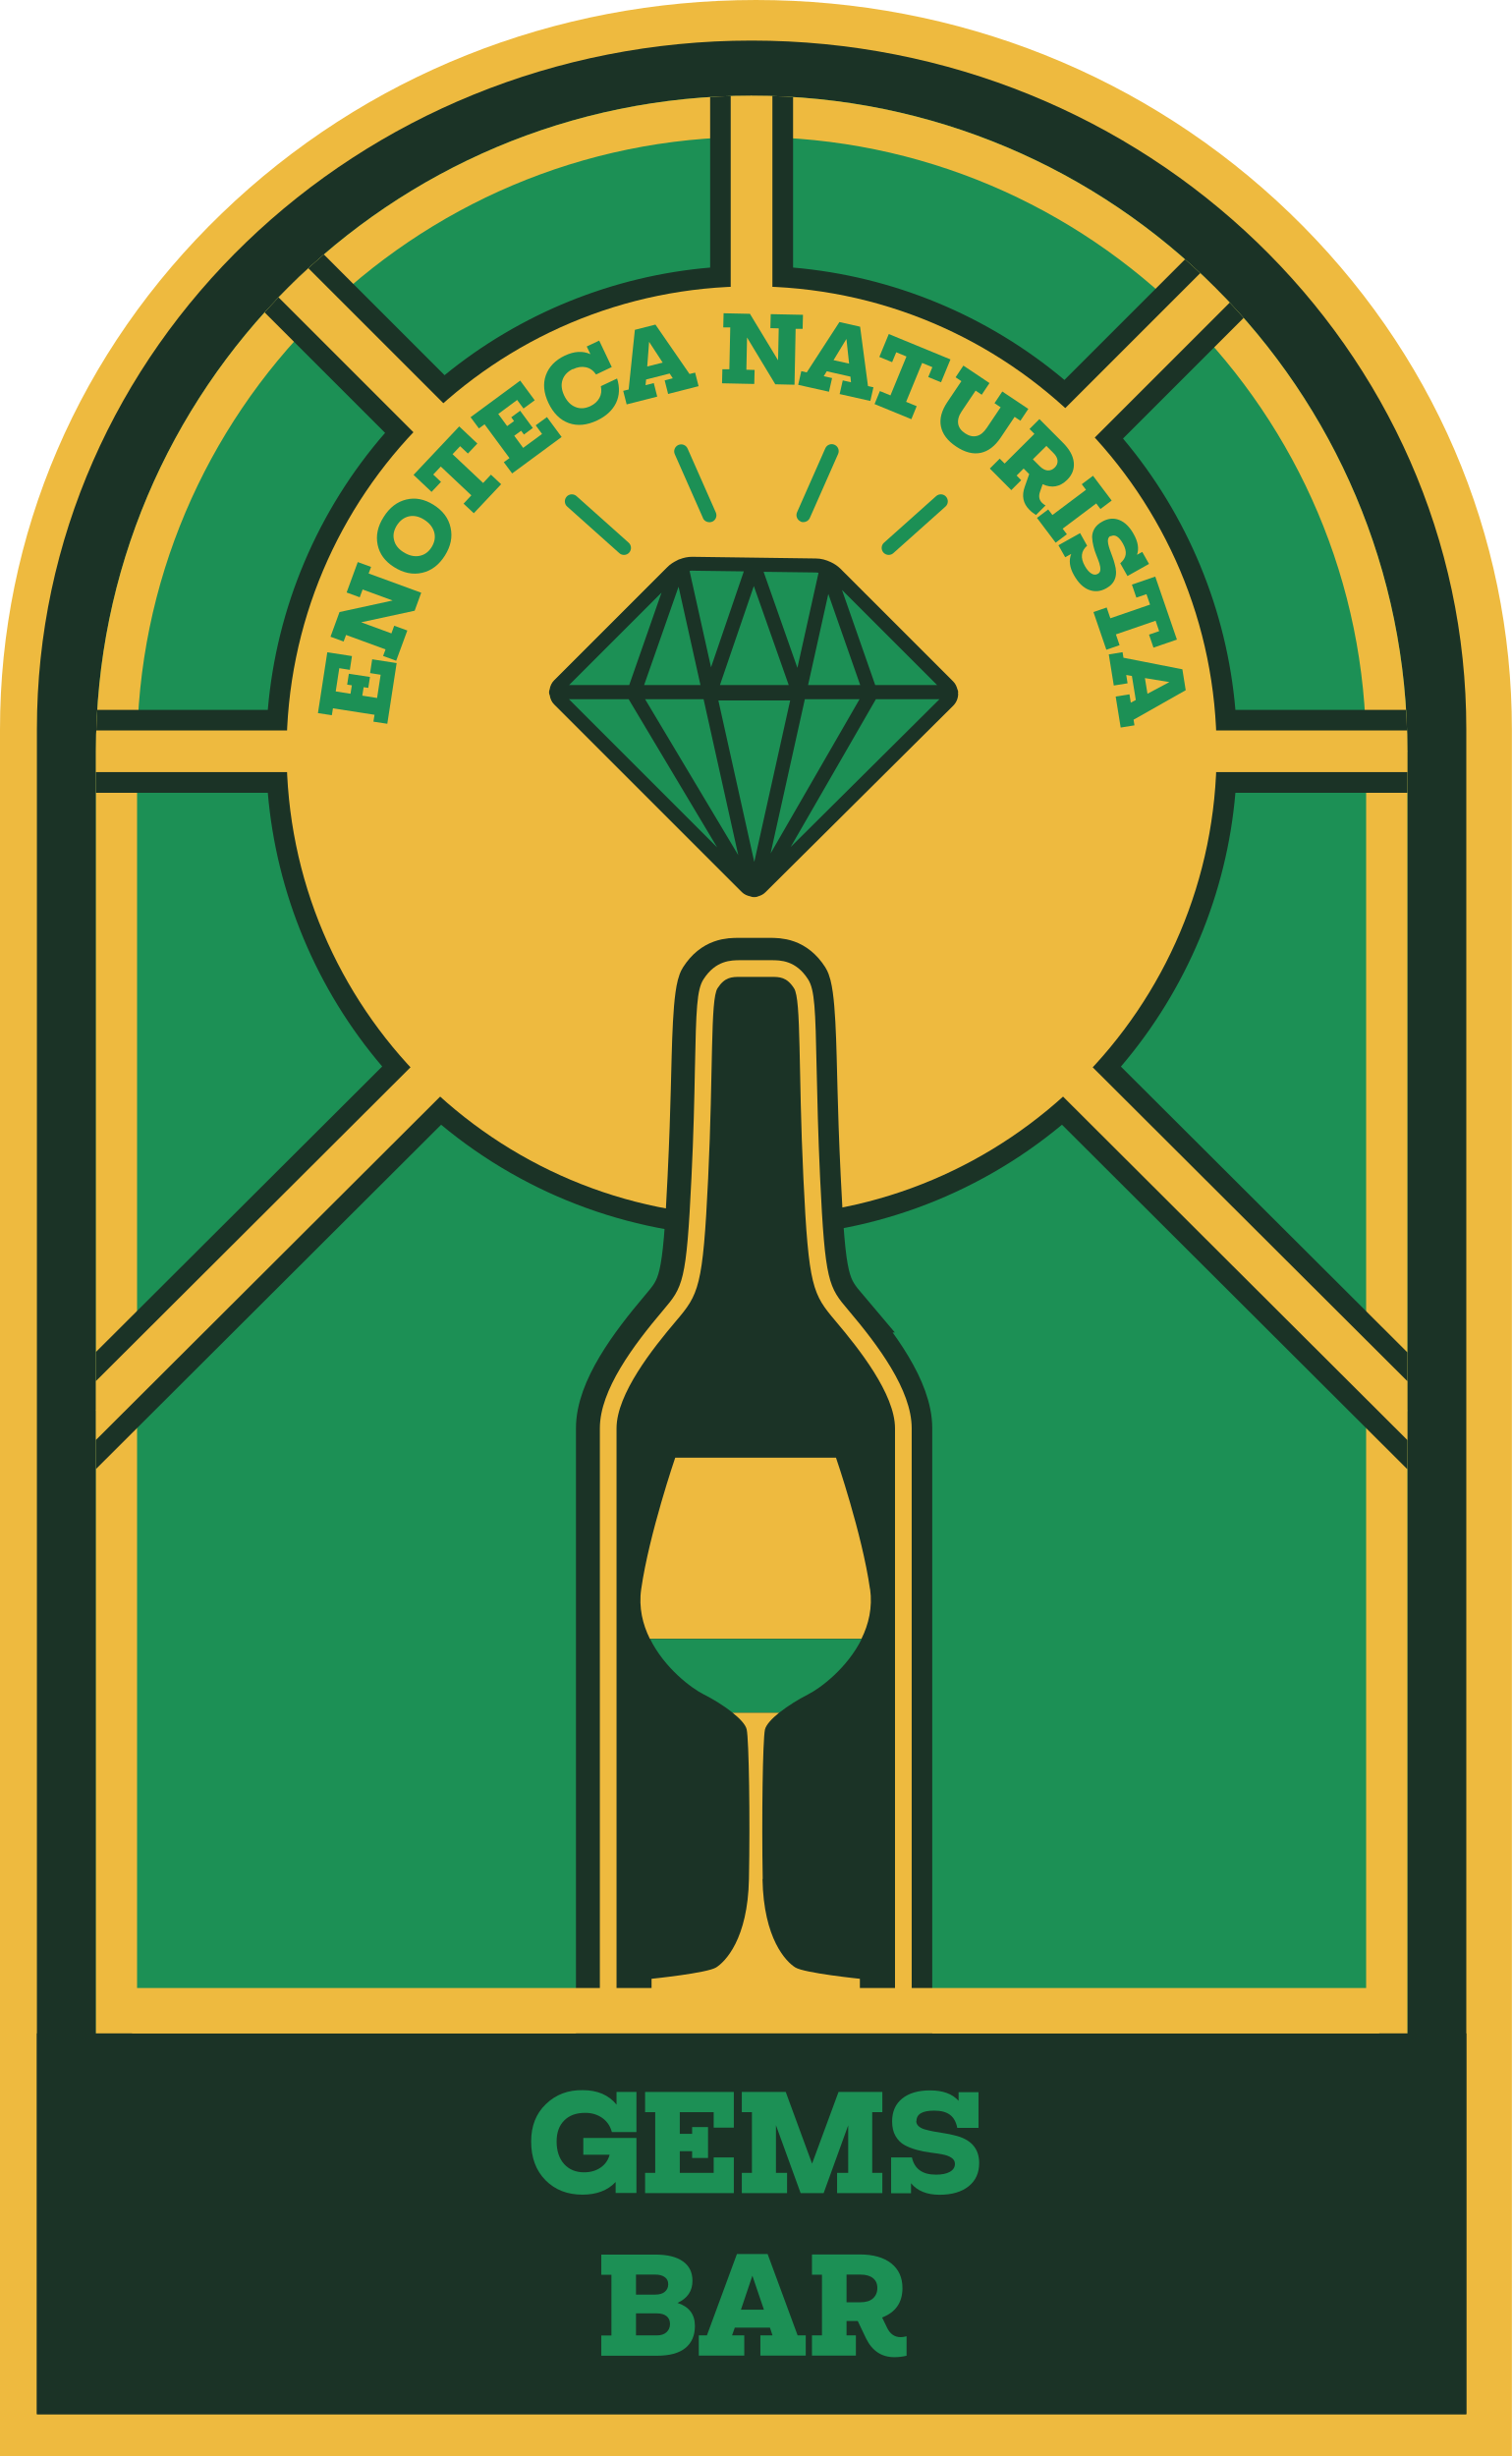
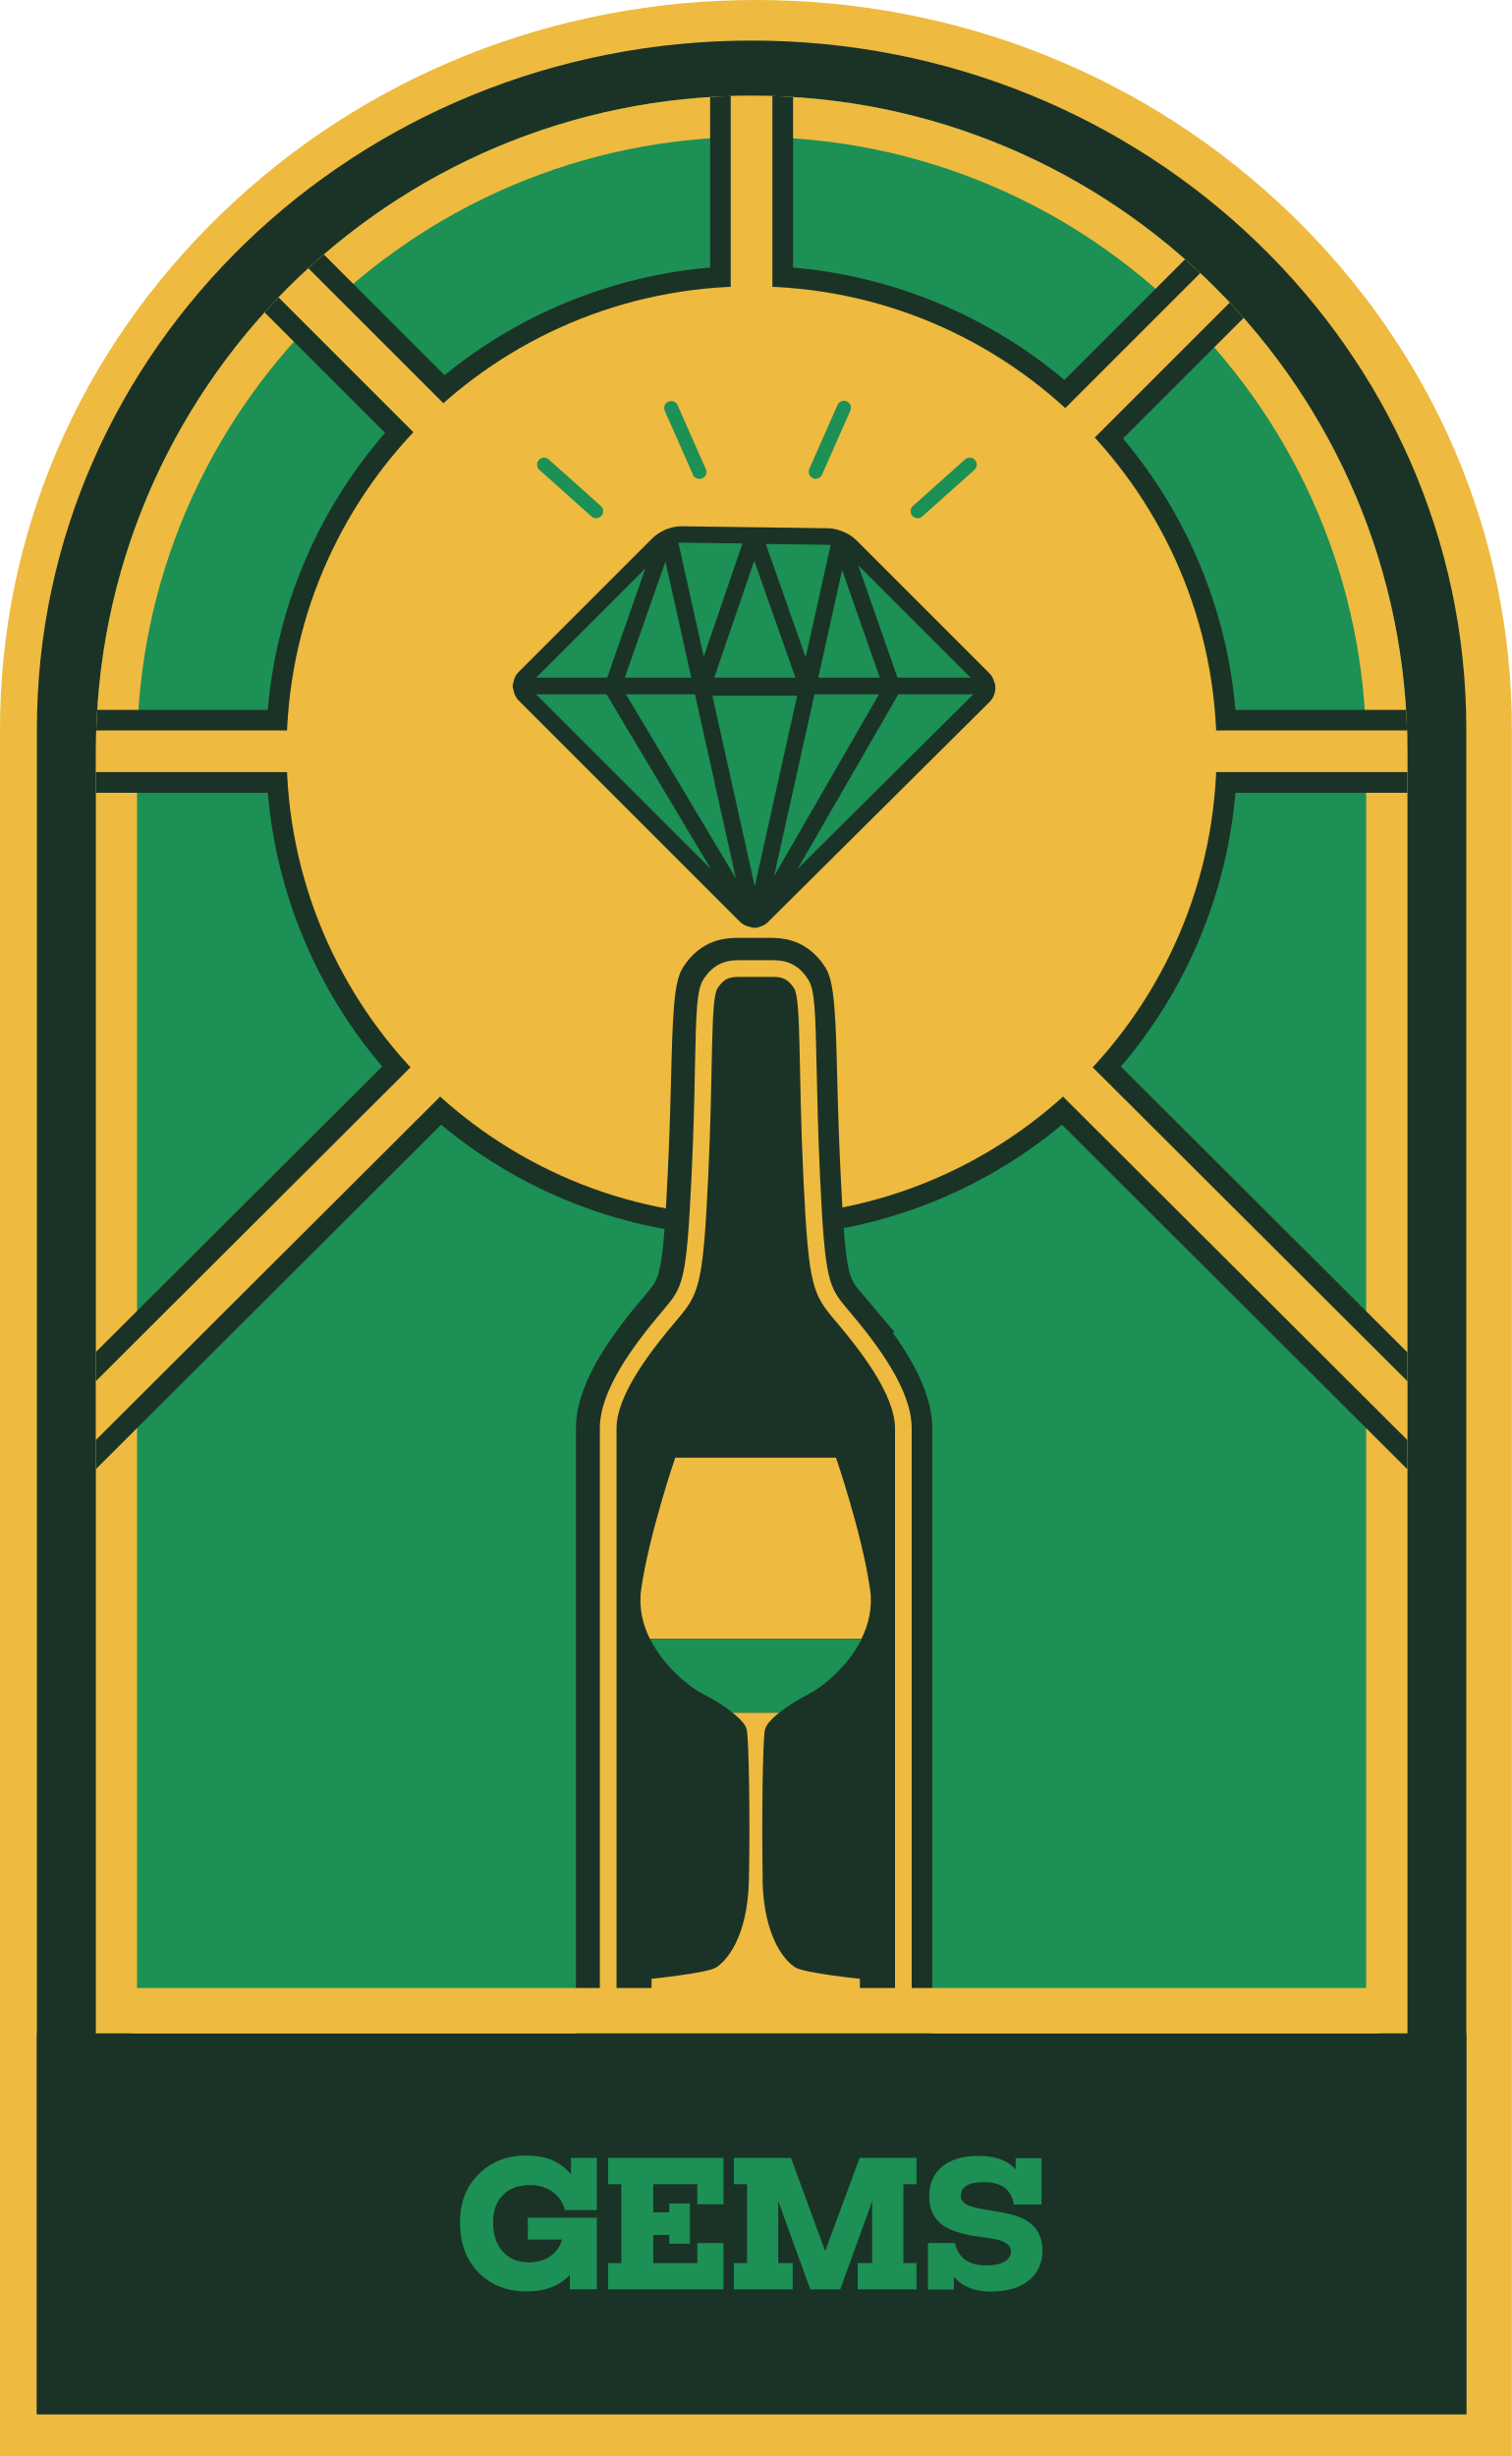
<svg xmlns="http://www.w3.org/2000/svg" width="135.99" height="220.94" id="Laag_1" data-name="Laag 1" viewBox="0 0 135.99 220.94">
  <defs>
    <style>
      .cls-1 {
        fill: none;
      }

      .cls-2 {
        fill: #1c9055;
      }

      .cls-3 {
        fill: #eeba3f;
      }

      .cls-4, .cls-5 {
        fill: #1B3326;
      }

      .cls-6 {
        clip-path: url(#clippath);
      }

      .cls-5 {
        stroke: #1B3326;
        stroke-miterlimit: 10;
        stroke-width: 4px;
      }
    </style>
    <clipPath id="clippath">
      <path class="cls-1" d="M67.61,8.61c-32.58,0-58.98,26.41-58.98,58.98v144.38h117.97V67.59c0-32.58-26.41-58.98-58.98-58.98Z" />
    </clipPath>
  </defs>
  <path class="cls-3" d="M135.99,220.94H0V65.64C0,48.08,7.09,31.58,19.97,19.18,32.8,6.81,49.86,0,68,0s35.19,6.81,48.03,19.18c12.87,12.4,19.97,28.9,19.97,46.46v155.3ZM7.41,213.53h121.17V65.64c0-32.11-27.18-58.23-60.59-58.23S7.41,33.53,7.41,65.64v147.89Z" />
  <path class="cls-4" d="M67.61,3.65C32.1,3.65,3.32,31.38,3.32,65.58v151.6h128.58V65.58c0-34.2-28.78-61.93-64.29-61.93Z" />
  <g class="cls-6">
    <path class="cls-2" d="M67.61,8.61c-32.58,0-58.98,26.41-58.98,58.98v144.38h117.97V67.59c0-32.58-26.41-58.98-58.98-58.98Z" />
    <path class="cls-3" d="M130.3,186.72l-125.38-.25v-118.88c0-16.74,6.52-32.49,18.36-44.33,11.84-11.84,27.58-18.36,44.33-18.36s32.49,6.52,44.33,18.36c11.84,11.84,18.36,27.58,18.36,44.33v119.13ZM12.33,179.08l110.56.22v-111.7c0-30.48-24.8-55.28-55.28-55.28S12.33,37.11,12.33,67.59v111.48Z" />
    <path class="cls-4" d="M132.53,138.09l-37-36.91c-7.84,6.52-17.68,10.09-27.92,10.09s-20.09-3.57-27.93-10.09L5.69,135.09l-5.27-5.28,33.96-33.87c-5.91-6.93-9.52-15.56-10.29-24.62H5.52v-7.46h18.57c.78-9.21,4.48-17.94,10.55-24.92l-17.35-17.35,5.27-5.27,17.43,17.43c6.79-5.55,15.16-8.94,23.89-9.68V-1.19h7.46v25.26c8.97.77,17.52,4.31,24.41,10.11l17.86-17.86,5.27,5.27-17.86,17.86c5.8,6.89,9.35,15.44,10.11,24.41h19.88v7.46h-19.88c-.77,9.07-4.38,17.69-10.3,24.63l36.96,36.87-5.27,5.28ZM95.68,96.11l36.84,36.75.03-.03-36.84-36.75,1.21-1.31c6.43-6.93,10.2-15.95,10.61-25.38l.08-1.77h19.68v-.05h-19.68l-.08-1.77c-.41-9.33-4.12-18.27-10.43-25.18l-1.2-1.31,17.72-17.72-.03-.03-17.72,17.72-1.31-1.2c-6.9-6.31-15.84-10.02-25.18-10.43l-1.77-.08V2.51h-.05v25.06l-1.77.08c-9.1.4-17.87,3.95-24.7,10l-1.31,1.16-17.25-17.25-.03.03,17.25,17.25-1.24,1.31c-6.58,6.97-10.44,16.08-10.86,25.65l-.08,1.77H9.22v.05h18.37l.08,1.77c.42,9.43,4.18,18.44,10.61,25.37l1.21,1.31L5.66,129.82l.03.03,33.84-33.75,1.3,1.18c7.35,6.64,16.86,10.29,26.77,10.29s19.42-3.65,26.77-10.29l1.31-1.18Z" />
    <rect class="cls-3" x="65.73" y=".66" width="3.75" height="66.93" />
    <g>
      <rect class="cls-3" x="43.01" y="10.46" width="3.75" height="66.93" transform="translate(-17.91 44.61) rotate(-45)" />
      <rect class="cls-3" x="57.81" y="42.05" width="66.93" height="3.75" transform="translate(-4.33 77.4) rotate(-45)" />
    </g>
    <g>
      <rect class="cls-3" x="98.62" y="53.75" width="3.75" height="94.23" transform="translate(-41.89 100.77) rotate(-45.07)" />
      <rect class="cls-3" x="-8.77" y="97.49" width="89.99" height="3.75" transform="translate(-59.6 54.6) rotate(-44.93)" />
    </g>
    <rect class="cls-3" x="7.37" y="65.71" width="121.79" height="3.75" />
    <path class="cls-3" d="M109.44,67.59c0,23.1-18.73,41.83-41.83,41.83s-41.83-18.73-41.83-41.83,18.73-41.83,41.83-41.83,41.83,18.73,41.83,41.83Z" />
  </g>
  <rect class="cls-4" x="3.32" y="182.92" width="128.58" height="34.26" />
  <g>
-     <path class="cls-2" d="M52.64,190.07c-.81,0-1.44.23-1.89.69-.46.46-.68,1.09-.68,1.9s.22,1.51.67,2.01c.45.5,1.05.75,1.8.75.58,0,1.07-.14,1.48-.42.41-.28.68-.66.82-1.16h-2.37v-1.51h4.78v4.95h-1.87v-.99c-.71.76-1.71,1.14-2.99,1.14-1.35,0-2.46-.43-3.32-1.3-.86-.87-1.29-2.03-1.29-3.48,0-1.39.43-2.51,1.33-3.37.89-.86,2-1.28,3.33-1.25,1.3,0,2.31.43,3.02,1.3v-1.14h1.79v3.61h-2.21c-.14-.54-.43-.96-.86-1.27-.44-.31-.95-.46-1.54-.46Z" />
-     <path class="cls-2" d="M66.01,188.19v3.21h-1.81v-1.39h-3.05v1.95h1.11v-.61h1.43v2.78h-1.43v-.61h-1.11v1.95h3.05v-1.39h1.81v3.21h-7.98v-1.82h.91v-5.46h-.91v-1.82h7.98Z" />
-     <path class="cls-2" d="M79.37,190.01h-.91v5.46h.91v1.82h-4.07v-1.82h1v-4.28l-2.21,6.1h-2.07l-2.22-6.11v4.29h1v1.82h-4.07v-1.82h.91v-5.46h-.91v-1.82h3.95l2.37,6.45,2.38-6.45h3.94v1.82Z" />
-     <path class="cls-2" d="M82.42,190.79c0,.19.07.35.2.47s.32.23.57.3c.25.07.5.13.76.18.26.04.57.1.95.16s.69.12.94.19c1.49.34,2.24,1.17,2.24,2.5,0,.88-.31,1.57-.94,2.08s-1.5.77-2.63.77-2-.35-2.56-1.04v.9h-1.79v-3.22h1.87c.23,1.03.94,1.55,2.16,1.55.53,0,.94-.08,1.25-.25.3-.17.46-.41.46-.72,0-.22-.1-.41-.31-.55s-.48-.24-.81-.3-.7-.12-1.1-.17c-.4-.05-.81-.13-1.21-.24-.4-.11-.77-.25-1.1-.43-.33-.18-.6-.45-.81-.81s-.31-.8-.31-1.32c0-.88.3-1.57.91-2.06s1.44-.73,2.51-.73c1.14,0,2,.31,2.56.94v-.78h1.79v3.21h-1.91c-.1-.53-.32-.92-.65-1.17-.33-.25-.8-.38-1.42-.38-1.07,0-1.6.31-1.6.94Z" />
-     <path class="cls-2" d="M60.94,207.17h.01c1.04.34,1.56,1.03,1.56,2.07,0,.85-.28,1.51-.85,1.98-.57.47-1.43.7-2.58.7h-4.99v-1.82h.91v-5.46h-.91v-1.82h4.84c1.09,0,1.93.2,2.5.61.58.41.86.99.86,1.75,0,.92-.45,1.58-1.35,1.99ZM57.21,204.63v1.79h1.74c.36,0,.65-.08.85-.25.2-.16.31-.39.31-.68s-.1-.49-.31-.64c-.2-.15-.49-.23-.85-.23h-1.74ZM59.09,210.09c.36,0,.65-.09.86-.28.21-.19.32-.44.32-.75,0-.29-.1-.53-.31-.7-.21-.17-.5-.25-.87-.25h-1.88v1.98h1.88Z" />
-     <path class="cls-2" d="M71.75,210.09h.73v1.82h-4.08v-1.82h1.09l-.23-.7h-3.16l-.25.7h1.1v1.82h-4.09v-1.82h.73l2.7-7.32h2.76l2.7,7.32ZM66.65,207.78h2.07l-1.04-3.06-1.03,3.06Z" />
-     <path class="cls-2" d="M81.02,210.25c.16,0,.33-.03.53-.08v1.75c-.38.09-.75.13-1.1.13-1.14,0-1.99-.56-2.54-1.68l-.75-1.57h-1.01v1.29h.84v1.82h-3.95v-1.82h.9v-5.46h-.9v-1.82h4.32c1.2,0,2.14.27,2.81.8.67.53,1.01,1.27,1.01,2.22,0,1.3-.61,2.18-1.83,2.65l.44.91c.27.57.68.86,1.24.86ZM76.15,204.63v2.48h1.25c.49,0,.86-.11,1.12-.34s.4-.54.4-.94-.13-.68-.39-.89c-.26-.21-.64-.32-1.13-.32h-1.25Z" />
+     <g transform="translate(67.60 200.05) scale(1.3) translate(-67.95 -192.75)">
+       <path class="cls-2" d="M52.64,190.07c-.81,0-1.44.23-1.89.69-.46.46-.68,1.09-.68,1.9s.22,1.51.67,2.01c.45.5,1.05.75,1.8.75.58,0,1.07-.14,1.48-.42.41-.28.68-.66.82-1.16h-2.37v-1.51h4.78v4.95h-1.87v-.99c-.71.76-1.71,1.14-2.99,1.14-1.35,0-2.46-.43-3.32-1.3-.86-.87-1.29-2.03-1.29-3.48,0-1.39.43-2.51,1.33-3.37.89-.86,2-1.28,3.33-1.25,1.3,0,2.31.43,3.02,1.3v-1.14h1.79v3.61h-2.21c-.14-.54-.43-.96-.86-1.27-.44-.31-.95-.46-1.54-.46Z" />
+       <path class="cls-2" d="M66.01,188.19v3.21h-1.81v-1.39h-3.05v1.95h1.11v-.61h1.43v2.78h-1.43v-.61h-1.11v1.95h3.05v-1.39h1.81v3.21h-7.98v-1.82h.91v-5.46h-.91v-1.82h7.98Z" />
+       <path class="cls-2" d="M79.37,190.01h-.91v5.46h.91v1.82h-4.07v-1.82h1v-4.28l-2.21,6.1h-2.07l-2.22-6.11v4.29h1v1.82h-4.07v-1.82h.91v-5.46h-.91v-1.82h3.95l2.37,6.45,2.38-6.45h3.94v1.82Z" />
+       <path class="cls-2" d="M82.42,190.79c0,.19.07.35.2.47s.32.23.57.3c.25.07.5.13.76.18.26.04.57.1.95.16s.69.12.94.19c1.49.34,2.24,1.17,2.24,2.5,0,.88-.31,1.57-.94,2.08s-1.5.77-2.63.77-2-.35-2.56-1.04v.9h-1.79v-3.22h1.87c.23,1.03.94,1.55,2.16,1.55.53,0,.94-.08,1.25-.25.3-.17.46-.41.46-.72,0-.22-.1-.41-.31-.55s-.48-.24-.81-.3-.7-.12-1.1-.17c-.4-.05-.81-.13-1.21-.24-.4-.11-.77-.25-1.1-.43-.33-.18-.6-.45-.81-.81s-.31-.8-.31-1.32c0-.88.3-1.57.91-2.06s1.44-.73,2.51-.73c1.14,0,2,.31,2.56.94v-.78h1.79v3.21h-1.91c-.1-.53-.32-.92-.65-1.17-.33-.25-.8-.38-1.42-.38-1.07,0-1.6.31-1.6.94Z" />
+     </g>
  </g>
  <g>
-     <path class="cls-2" d="M63.23,46.6c.1.24.34.38.58.38.09,0,.17-.02.26-.05.32-.14.46-.51.32-.83l-2.54-5.75c-.14-.32-.51-.46-.83-.32-.32.14-.46.52-.32.83l2.54,5.75Z" />
-     <path class="cls-2" d="M72.01,46.92c.08.04.17.05.26.05.24,0,.47-.14.58-.38l2.54-5.75c.14-.32,0-.69-.32-.83-.32-.14-.69,0-.83.32l-2.54,5.75c-.14.32,0,.69.32.83Z" />
-     <path class="cls-2" d="M51.02,45.57l4.69,4.19c.12.11.27.16.42.16.17,0,.35-.07.47-.21.23-.26.21-.66-.05-.89l-4.69-4.19c-.26-.23-.66-.21-.89.05-.23.26-.21.66.05.89Z" />
-     <path class="cls-2" d="M79.94,49.92c.15,0,.3-.05.42-.16l4.69-4.19c.26-.23.28-.63.05-.89s-.63-.28-.89-.05l-4.69,4.19c-.26.23-.28.63-.05.89.13.14.3.21.47.21Z" />
+     <g transform="translate(-0.9 -3.9)">
+       <path class="cls-2" d="M63.23,46.6c.1.24.34.38.58.38.09,0,.17-.02.26-.05.32-.14.46-.51.32-.83l-2.54-5.75c-.14-.32-.51-.46-.83-.32-.32.14-.46.52-.32.83l2.54,5.75Z" />
+     </g>
+     <g transform="translate(1.1 -3.9)">
+       <path class="cls-2" d="M72.01,46.92c.08.04.17.05.26.05.24,0,.47-.14.58-.38l2.54-5.75c.14-.32,0-.69-.32-.83-.32-.14-.69,0-.83.32l-2.54,5.75c-.14.32,0,.69.32.83Z" />
+     </g>
+     <g transform="translate(-2.5 -3.3)">
+       <path class="cls-2" d="M51.02,45.57l4.69,4.19c.12.11.27.16.42.16.17,0,.35-.07.47-.21.23-.26.21-.66-.05-.89l-4.69-4.19c-.26-.23-.66-.21-.89.05-.23.26-.21.66.05.89Z" />
+     </g>
+     <g transform="translate(2.6 -3.3)">
+       <path class="cls-2" d="M79.94,49.92c.15,0,.3-.05.42-.16l4.69-4.19c.26-.23.28-.63.05-.89s-.63-.28-.89-.05l-4.69,4.19c-.26.23-.28.63-.05.89.13.14.3.21.47.21Z" />
+     </g>
  </g>
-   <path class="cls-2" d="M85.87,62.33s0-.02,0-.03c0-.1-.03-.19-.06-.27-.07-.26-.18-.5-.37-.69l-10.04-10.04c-.25-.25-.54-.45-.86-.6h0c-.41-.2-.87-.32-1.34-.33l-11.02-.15c-.38,0-.76.08-1.11.21h0s0,0-.02,0c-.07.02-.13.06-.19.09,0,0-.02,0-.02.01-.32.15-.63.35-.88.61l-10.08,10.08c-.23.23-.34.52-.39.81-.03.08-.05.16-.05.25s.02.17.05.25c.05.29.16.58.39.81l16.72,16.72c.21.21.49.33.78.39.08.03.16.06.25.06,0,0,.02,0,.03,0,0,0,0,0,0,0,.01,0,.02,0,.03,0,.02,0,.04,0,.06,0,0,0,0,0,0,0,.02,0,.03,0,.05,0,.1,0,.19-.03.28-.07.23-.07.46-.18.63-.35l16.71-16.61c.29-.28.44-.66.45-1.06,0-.03-.01-.05-.02-.08Z" />
+   <g transform="translate(67.60 65.35) scale(1.18) translate(-67.60 -65.35)">
+     <path class="cls-2" d="M85.87,62.33s0-.02,0-.03c0-.1-.03-.19-.06-.27-.07-.26-.18-.5-.37-.69l-10.04-10.04c-.25-.25-.54-.45-.86-.6h0c-.41-.2-.87-.32-1.34-.33l-11.02-.15c-.38,0-.76.08-1.11.21h0s0,0-.02,0c-.07.02-.13.06-.19.09,0,0-.02,0-.02.01-.32.15-.63.35-.88.61l-10.08,10.08c-.23.23-.34.52-.39.81-.03.08-.05.16-.05.25s.02.17.05.25c.05.29.16.58.39.81l16.72,16.72c.21.21.49.33.78.39.08.03.16.06.25.06,0,0,.02,0,.03,0,0,0,0,0,0,0,.01,0,.02,0,.03,0,.02,0,.04,0,.06,0,0,0,0,0,0,0,.02,0,.03,0,.05,0,.1,0,.19-.03.28-.07.23-.07.46-.18.63-.35l16.71-16.61c.29-.28.44-.66.45-1.06,0-.03-.01-.05-.02-.08Z" />
+   </g>
  <path class="cls-5" d="M76.18,117.87c-1.78-2.1-2.1-2.48-2.55-11.93-.17-3.47-.24-6.01-.29-7.86-.11-3.82-.14-8.97-.79-9.99-1.1-1.72-2.49-1.72-3.33-1.72h-2.76c-.83,0-2.23,0-3.33,1.72-.65,1.01-.68,6.17-.79,9.99-.05,1.85-.12,4.38-.29,7.86-.45,9.45-.77,9.83-2.55,11.93-2.65,3.13-5.69,7.17-5.69,10.61v53.56h28.05v-53.56c0-3.44-3.04-7.48-5.69-10.61Z" />
  <g>
    <path class="cls-4" d="M54.71,181.3v-52.81c0-3.24,3.15-7.33,5.51-10.13,1.92-2.27,2.26-2.67,2.73-12.38.18-3.85.25-7.16.31-9.81.11-5.1.17-6.9.65-7.67.88-1.38,1.88-1.38,2.69-1.38h2.76c.81,0,1.82,0,2.69,1.38.49.76.55,2.57.65,7.68.05,2.65.12,5.95.31,9.8.46,9.7.81,10.11,2.73,12.38,2.37,2.8,5.51,6.89,5.51,10.13v52.81h-26.55Z" />
    <path class="cls-3" d="M69.37,87.88c.75,0,1.4,0,2.06,1.03.66,1.03.37,7.28.84,17.11.47,9.83.84,10.39,2.9,12.83s5.34,6.55,5.34,9.64v52.06h-25.05v-52.06c0-3.09,3.28-7.21,5.34-9.64,2.06-2.43,2.43-3,2.9-12.83.47-9.83.19-16.08.84-17.11.66-1.03,1.31-1.03,2.06-1.03h2.76M69.37,86.38h-2.76c-.83,0-2.23,0-3.33,1.72-.6.94-.66,2.68-.77,8.06-.05,2.65-.12,5.94-.31,9.78-.45,9.45-.77,9.83-2.55,11.93-2.65,3.13-5.69,7.17-5.69,10.61v53.56h28.05v-53.56c0-3.44-3.04-7.48-5.69-10.61-1.78-2.1-2.1-2.48-2.55-11.93-.18-3.84-.25-7.13-.31-9.78-.11-5.38-.17-7.12-.77-8.06-1.1-1.72-2.49-1.72-3.33-1.72h0Z" />
  </g>
  <polygon class="cls-1" points="68.97 149.27 68.97 149.28 68.97 149.27 68.97 149.27" />
  <path class="cls-3" d="M78.26,142.95c-.71-4.99-3.06-11.82-3.06-11.82h-7.23s0,0,0,0h-7.23s-2.34,6.83-3.06,11.82c-.24,1.66.13,3.17.78,4.48h19.03c.65-1.31,1.01-2.82.78-4.48Z" />
  <path class="cls-3" d="M68.61,169.04c-.1-5.4,0-12.53.2-13.45.1-.43.61-.98,1.29-1.53h-4.22c.68.54,1.2,1.09,1.29,1.53.2.92.31,8.05.2,13.45-.1,5.4-2.14,7.44-2.95,7.95s-5.81,1.02-5.81,1.02v.92h9.37s0,0,0,0h9.37v-.92s-4.99-.51-5.81-1.02c-.82-.51-2.85-2.55-2.95-7.95Z" />
  <path class="cls-2" d="M72.68,152.43c1.09-.54,3.53-2.36,4.83-4.99h-19.03c1.3,2.63,3.74,4.45,4.83,4.99.86.43,1.82,1.03,2.58,1.63h4.22c.76-.6,1.72-1.2,2.58-1.63ZM68,149.27h0s0,.01,0,.01h0Z" />
  <rect class="cls-3" x="11.88" y="178.84" width="112.18" height="4.08" />
-   <path class="cls-4" d="M86.19,62.3s0-.02,0-.03c0-.1-.03-.19-.07-.27-.07-.26-.18-.5-.37-.69l-10.14-10.14c-.25-.25-.55-.45-.87-.6h0c-.42-.2-.88-.33-1.35-.33l-11.13-.15c-.39,0-.77.08-1.12.22h0s0,0-.02,0c-.07.02-.13.06-.19.09,0,0-.02,0-.02.01-.33.16-.64.36-.89.62l-10.18,10.18c-.23.23-.35.52-.4.82-.03.08-.05.16-.05.25s.02.18.06.26c.05.3.16.59.39.82l16.89,16.89c.22.22.49.33.78.39.08.03.16.06.25.06,0,0,.02,0,.03,0,0,0,0,0,0,0,.01,0,.02,0,.03,0,.02,0,.04,0,.06,0,0,0,0,0,0,0,.02,0,.03,0,.05,0,.1,0,.19-.03.28-.07.24-.07.46-.18.64-.36l16.89-16.78c.29-.29.45-.67.45-1.08,0-.03-.01-.05-.02-.08ZM84.29,61.63h-5.56l-2.99-8.56,8.56,8.56ZM77.39,61.63h-4.7l1.82-8.2,2.87,8.2ZM73.38,51.5c.09,0,.17.02.25.03l-1.9,8.55-3.04-8.64,4.69.06ZM70.94,61.63h-6.18l3.05-8.91,3.14,8.91ZM62.3,51.34h0l4.61.06-2.95,8.63-1.93-8.67c.09-.01.18-.03.27-.03ZM61.04,52.78l1.97,8.85h-5.07l3.1-8.85ZM59.51,53.3l-2.91,8.33h-5.41l8.33-8.33ZM51.18,62.9h5.37l7.96,13.33-13.33-13.33ZM58.03,62.9h5.26l3.12,14.03-8.38-14.03ZM67.85,77.54l-3.23-14.53h6.46l-3.23,14.53ZM72.41,62.9h4.91l-8,13.87,3.08-13.87ZM71.11,76.22l7.68-13.32h5.72l-13.41,13.32Z" />
+   <g transform="translate(67.60 65.35) scale(1.18) translate(-67.60 -65.35)">
+     <path class="cls-4" d="M86.19,62.3s0-.02,0-.03c0-.1-.03-.19-.07-.27-.07-.26-.18-.5-.37-.69l-10.14-10.14c-.25-.25-.55-.45-.87-.6h0c-.42-.2-.88-.33-1.35-.33l-11.13-.15c-.39,0-.77.08-1.12.22h0s0,0-.02,0c-.07.02-.13.06-.19.09,0,0-.02,0-.02.01-.33.16-.64.36-.89.62l-10.18,10.18c-.23.23-.35.52-.4.82-.03.08-.05.16-.05.25s.02.18.06.26c.05.3.16.59.39.82l16.89,16.89c.22.22.49.33.78.39.08.03.16.06.25.06,0,0,.02,0,.03,0,0,0,0,0,0,0,.01,0,.02,0,.03,0,.02,0,.04,0,.06,0,0,0,0,0,0,0,.02,0,.03,0,.05,0,.1,0,.19-.03.28-.07.24-.07.46-.18.64-.36l16.89-16.78c.29-.29.45-.67.45-1.08,0-.03-.01-.05-.02-.08ZM84.29,61.63h-5.56l-2.99-8.56,8.56,8.56ZM77.39,61.63h-4.7l1.82-8.2,2.87,8.2ZM73.38,51.5c.09,0,.17.02.25.03l-1.9,8.55-3.04-8.64,4.69.06ZM70.94,61.63h-6.18l3.05-8.91,3.14,8.91ZM62.3,51.34h0l4.61.06-2.95,8.63-1.93-8.67c.09-.01.18-.03.27-.03ZM61.04,52.78l1.97,8.85h-5.07l3.1-8.85ZM59.51,53.3l-2.91,8.33h-5.41l8.33-8.33ZM51.18,62.9h5.37l7.96,13.33-13.33-13.33ZM58.03,62.9h5.26l3.12,14.03-8.38-14.03ZM67.85,77.54l-3.23-14.53h6.46l-3.23,14.53ZM72.41,62.9h4.91l-8,13.87,3.08-13.87ZM71.11,76.22l7.68-13.32h5.72l-13.41,13.32Z" />
+   </g>
  <g>
-     <path class="cls-2" d="M29.46,58.68l2.2.34-.19,1.24-.95-.15-.32,2.09,1.33.21.12-.76-.42-.06.15-.98,1.9.29-.15.98-.42-.06-.12.76,1.33.21.32-2.09-.95-.15.19-1.24,2.2.34-.84,5.46-1.25-.19.1-.62-3.74-.58-.1.62-1.25-.19.84-5.46Z" />
-     <path class="cls-2" d="M32.2,50.57l1.18.43-.22.59,4.73,1.73-.59,1.62-4.81,1.04,2.72,1,.25-.69,1.18.43-1,2.72-1.18-.43.22-.59-3.55-1.3-.22.59-1.18-.43.81-2.22,4.78-1.04-2.7-.99-.26.7-1.18-.43,1-2.73Z" />
-     <path class="cls-2" d="M40.53,47.46c.19.84.02,1.68-.51,2.52-.53.84-1.21,1.36-2.05,1.55-.84.19-1.68.02-2.53-.52-.81-.51-1.3-1.18-1.47-2-.17-.83,0-1.66.54-2.5.53-.85,1.21-1.37,2.03-1.57.82-.2,1.63-.04,2.44.46.85.53,1.37,1.22,1.55,2.06ZM38.82,49.23c.28-.45.36-.9.24-1.35-.13-.46-.44-.84-.92-1.14-.46-.29-.91-.38-1.35-.29-.44.1-.81.37-1.09.81-.28.45-.37.89-.25,1.33.1.43.38.79.84,1.08.49.31.96.42,1.42.34.46-.08.83-.34,1.11-.78Z" />
-     <path class="cls-2" d="M41.32,38.37l1.62,1.53-.85.9-.7-.66-.68.72,2.75,2.59.7-.75.92.86-2.46,2.61-.92-.86.7-.75-2.75-2.59-.68.72.7.66-.85.9-1.62-1.53,4.11-4.36Z" />
-     <path class="cls-2" d="M46.78,34.22l1.32,1.79-1.01.74-.57-.77-1.7,1.26.8,1.09.62-.45-.25-.34.8-.59,1.14,1.55-.8.59-.25-.34-.62.45.8,1.09,1.7-1.25-.57-.78,1.01-.74,1.32,1.79-4.45,3.28-.75-1.01.51-.37-2.24-3.04-.51.37-.75-1.01,4.45-3.28Z" />
-     <path class="cls-2" d="M51.53,33.2h-.01c-.47.23-.78.56-.92.98s-.09.88.14,1.38c.25.53.59.88,1.01,1.05.43.18.87.15,1.35-.07.38-.18.65-.43.82-.74.17-.31.21-.66.13-1.06l1.46-.69c.25.8.22,1.53-.09,2.19-.32.66-.88,1.19-1.7,1.58-.93.44-1.78.52-2.56.24-.78-.28-1.39-.89-1.83-1.82-.42-.89-.5-1.72-.23-2.48.28-.77.85-1.36,1.69-1.76.86-.41,1.63-.45,2.32-.14l-.33-.69,1.12-.53,1.13,2.38-1.41.67c-.24-.35-.54-.57-.91-.65-.37-.08-.76-.03-1.16.17Z" />
-     <path class="cls-2" d="M62.04,33.64l.49-.12.31,1.22-2.74.7-.31-1.22.73-.19-.28-.43-2.12.54-.05.51.74-.19.31,1.22-2.75.7-.31-1.22.49-.12.56-5.37,1.85-.47,3.07,4.45ZM58.22,32.97l1.39-.35-1.22-1.87-.17,2.23Z" />
-     <path class="cls-2" d="M72.23,28.32l-.03,1.26h-.63s-.1,5.03-.1,5.03l-1.73-.04-2.54-4.21-.06,2.9.74.02-.03,1.26-2.9-.06.03-1.26h.63s.08-3.77.08-3.77h-.63s.03-1.27.03-1.27l2.37.05,2.53,4.18.06-2.87-.75-.02.03-1.26,2.91.06Z" />
-     <path class="cls-2" d="M78.08,34.73l.49.11-.28,1.23-2.76-.62.28-1.23.74.17-.05-.51-2.13-.48-.27.44.75.17-.28,1.23-2.77-.62.28-1.23.49.11,2.94-4.53,1.86.42.71,5.35ZM74.98,32.4l1.4.31-.24-2.22-1.16,1.91Z" />
-     <path class="cls-2" d="M85.5,32.33l-.85,2.06-1.15-.47.37-.89-.92-.38-1.44,3.5.95.39-.48,1.17-3.31-1.36.48-1.17.95.39,1.44-3.5-.92-.38-.37.89-1.15-.47.85-2.06,5.54,2.28Z" />
-     <path class="cls-2" d="M92.49,36.8l-.7,1.05-.52-.35-1.25,1.86c-.52.78-1.13,1.24-1.81,1.38-.69.14-1.42-.05-2.2-.57-.78-.52-1.23-1.12-1.37-1.81s.06-1.42.59-2.21l1.25-1.86-.52-.35.7-1.05,2.35,1.57-.7,1.05-.55-.37-1.25,1.86c-.27.4-.37.77-.32,1.11s.26.63.62.87c.36.24.71.32,1.05.24s.63-.32.9-.72l1.25-1.86-.55-.37.7-1.05,2.35,1.57Z" />
-     <path class="cls-2" d="M93.75,45.25c.08.08.18.15.3.22l-.86.86c-.23-.15-.43-.3-.6-.48-.56-.56-.7-1.25-.41-2.06l.4-1.14-.5-.5-.63.63.41.42-.89.89-1.93-1.94.89-.89.44.44,2.68-2.67-.44-.44.89-.89,2.11,2.12c.59.59.92,1.18.98,1.77s-.13,1.12-.6,1.58c-.64.63-1.37.77-2.2.39l-.23.66c-.15.41-.09.75.18,1.02ZM94.13,40.11l-1.22,1.21.61.61c.24.24.48.37.71.39.24.02.46-.07.65-.26.19-.19.27-.39.25-.63s-.15-.47-.4-.71l-.61-.61Z" />
-     <path class="cls-2" d="M95.59,47.56l.38.5-1.01.76-1.68-2.23,1.01-.76.38.5,3.02-2.27-.38-.5,1.01-.76,1.68,2.23-1.01.76-.38-.5-3.02,2.27Z" />
-     <path class="cls-2" d="M99.9,48.21c-.12.06-.19.16-.22.28-.03.12-.03.27.01.45.04.18.09.35.15.52.06.17.14.38.23.63s.16.46.2.64c.3,1.01.05,1.75-.75,2.19-.53.3-1.05.34-1.57.14-.52-.2-.97-.65-1.35-1.33-.39-.69-.47-1.32-.24-1.9l-.54.3-.61-1.08,1.95-1.09.63,1.13c-.55.48-.62,1.09-.2,1.83.18.32.37.54.58.67.2.13.4.14.59.03.14-.08.21-.2.22-.37.01-.17-.02-.37-.09-.59s-.17-.46-.27-.72c-.11-.26-.19-.53-.26-.81-.07-.28-.11-.55-.12-.81,0-.26.07-.52.21-.76.15-.25.38-.46.69-.63.53-.3,1.05-.35,1.55-.15.5.2.93.62,1.29,1.27.39.69.49,1.31.3,1.86l.47-.26.61,1.08-1.94,1.09-.65-1.15c.28-.24.45-.5.49-.79.04-.28-.04-.61-.25-.98-.36-.64-.73-.86-1.11-.65Z" />
-     <path class="cls-2" d="M105.86,57.54l-2.1.72-.4-1.17.91-.31-.32-.94-3.57,1.23.33.97-1.19.41-1.16-3.39,1.19-.41.33.97,3.57-1.23-.32-.94-.91.31-.4-1.17,2.1-.72,1.95,5.67Z" />
-     <path class="cls-2" d="M101.97,64.75l.08.5-1.24.2-.45-2.79,1.24-.2.12.75.45-.24-.35-2.16-.51-.09.12.75-1.24.2-.45-2.8,1.24-.2.08.5,5.3,1.04.3,1.88-4.7,2.66ZM102.99,61l.23,1.41,1.97-1.05-2.2-.36Z" />
+     
+     
+     
+     
+     
+     
+     
+     
+     
+     
+     
+     
+     
+     
+     
+     
  </g>
</svg>
